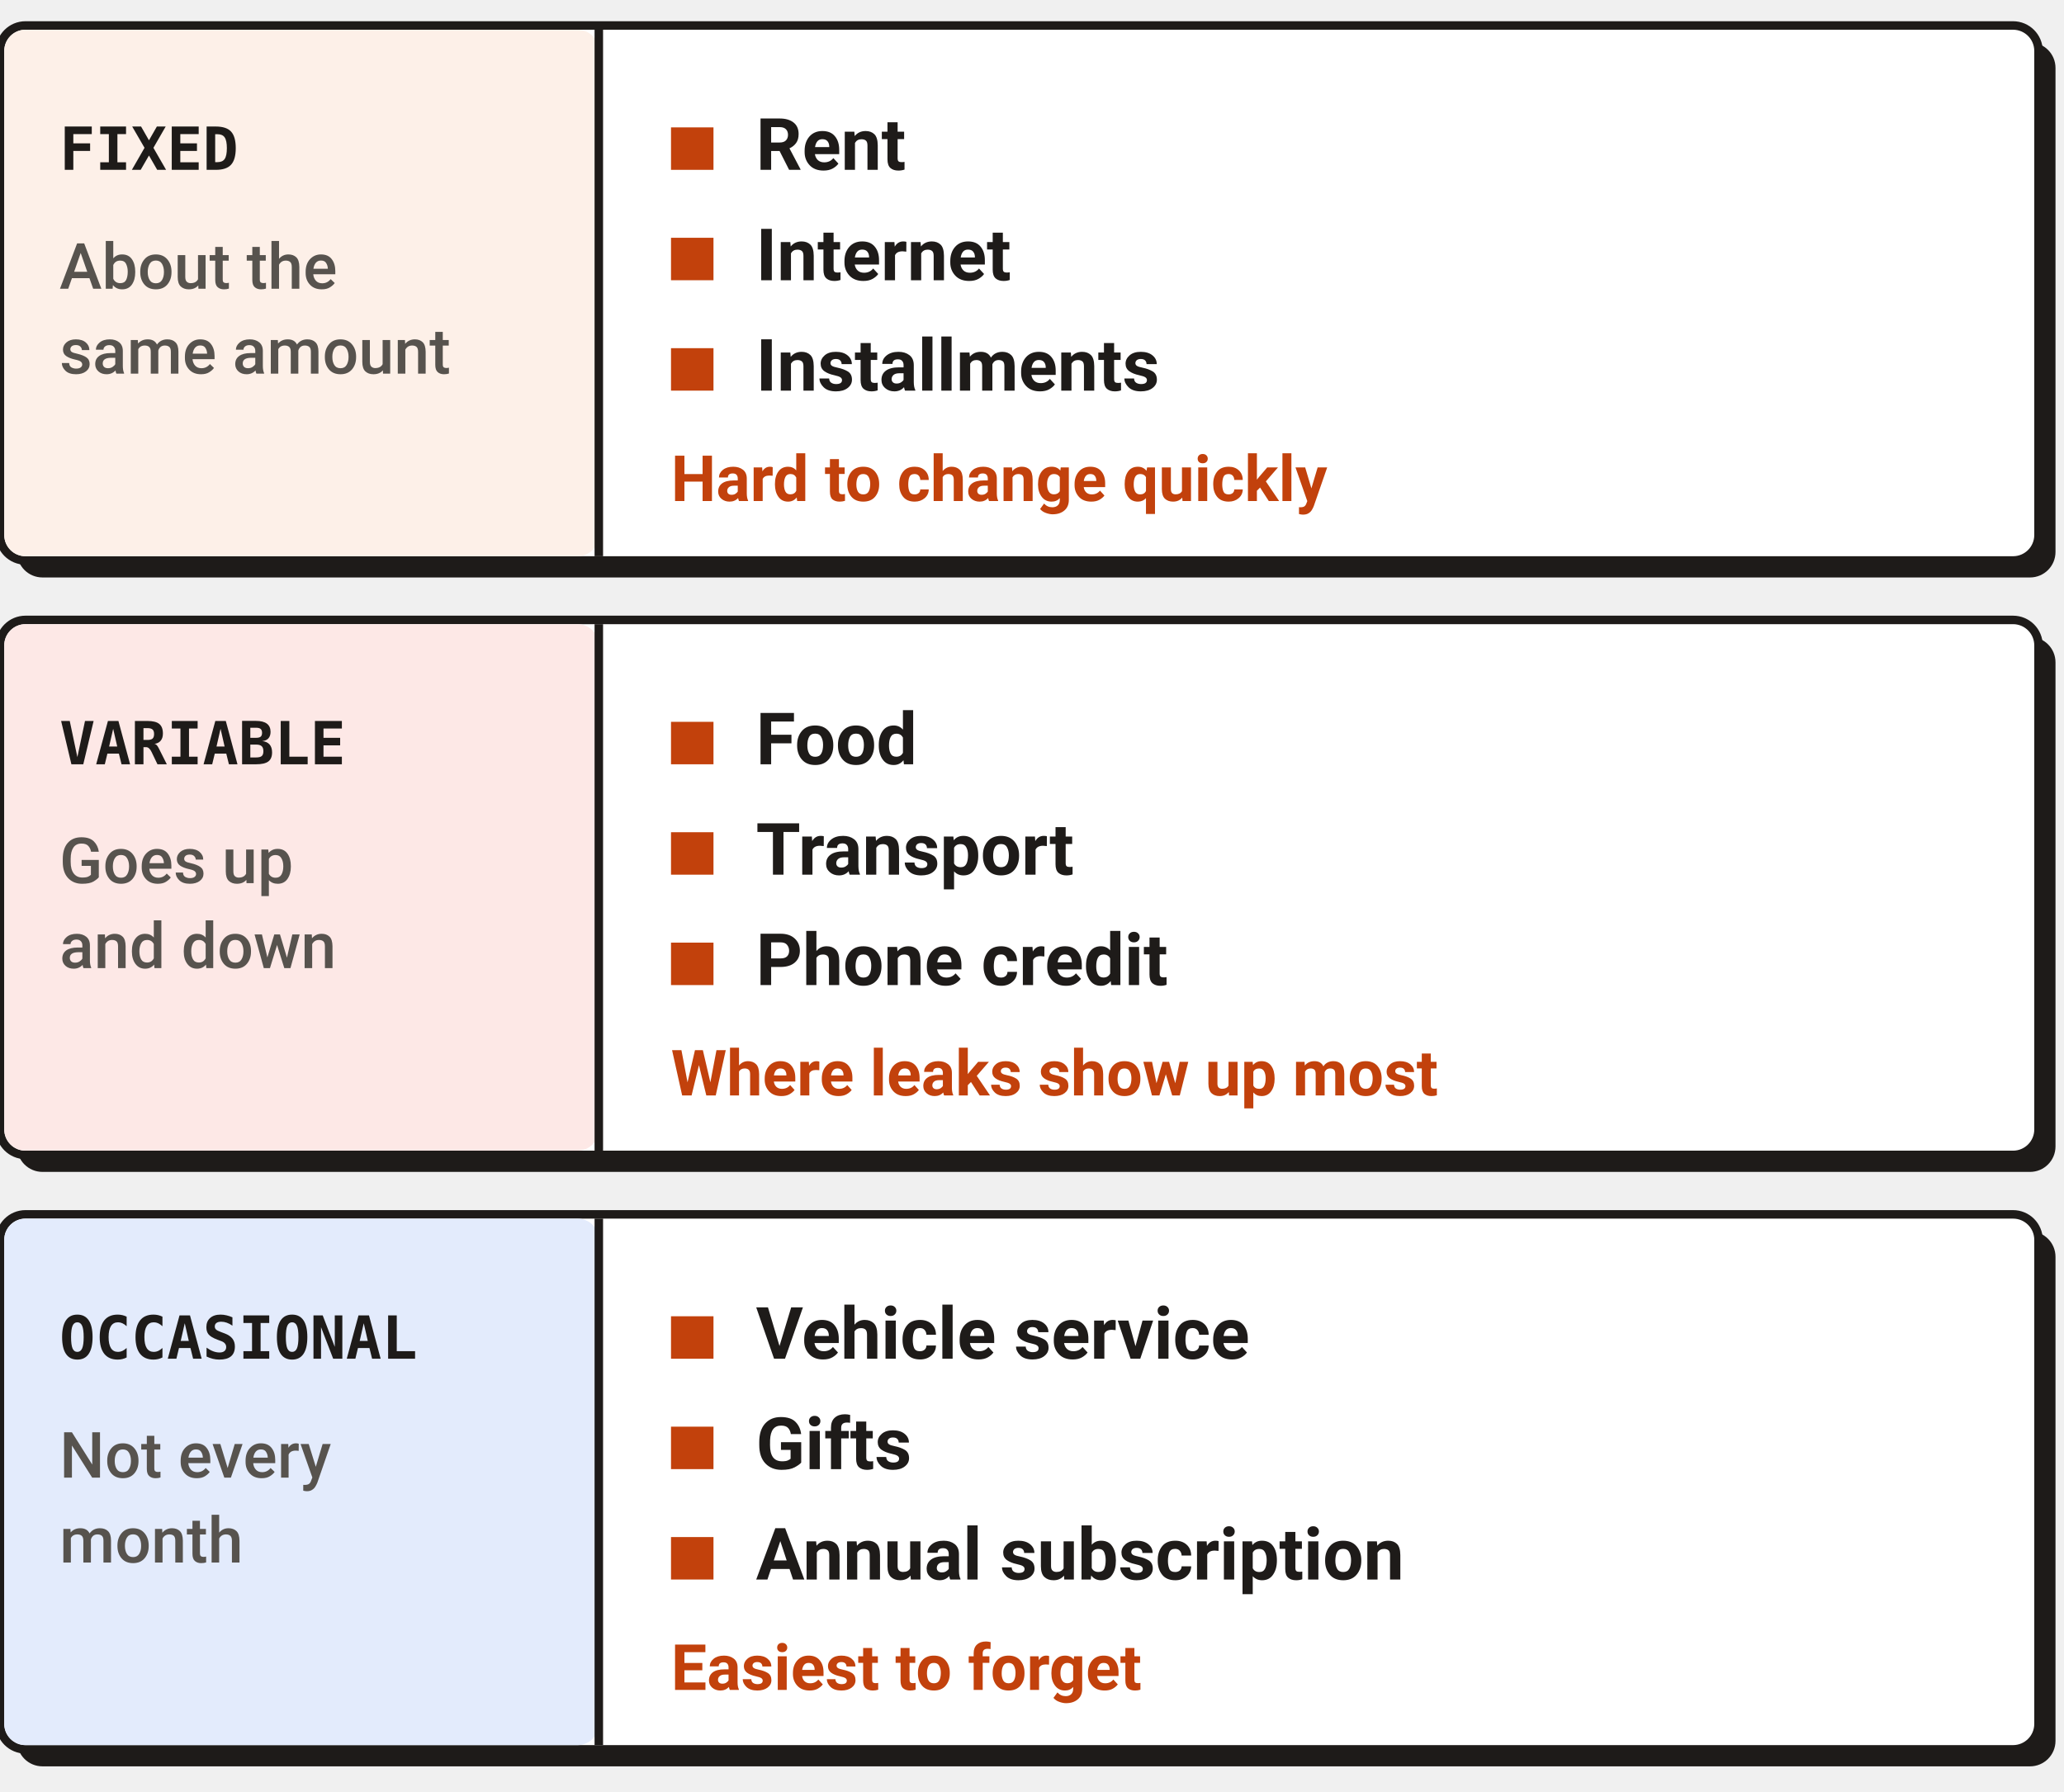
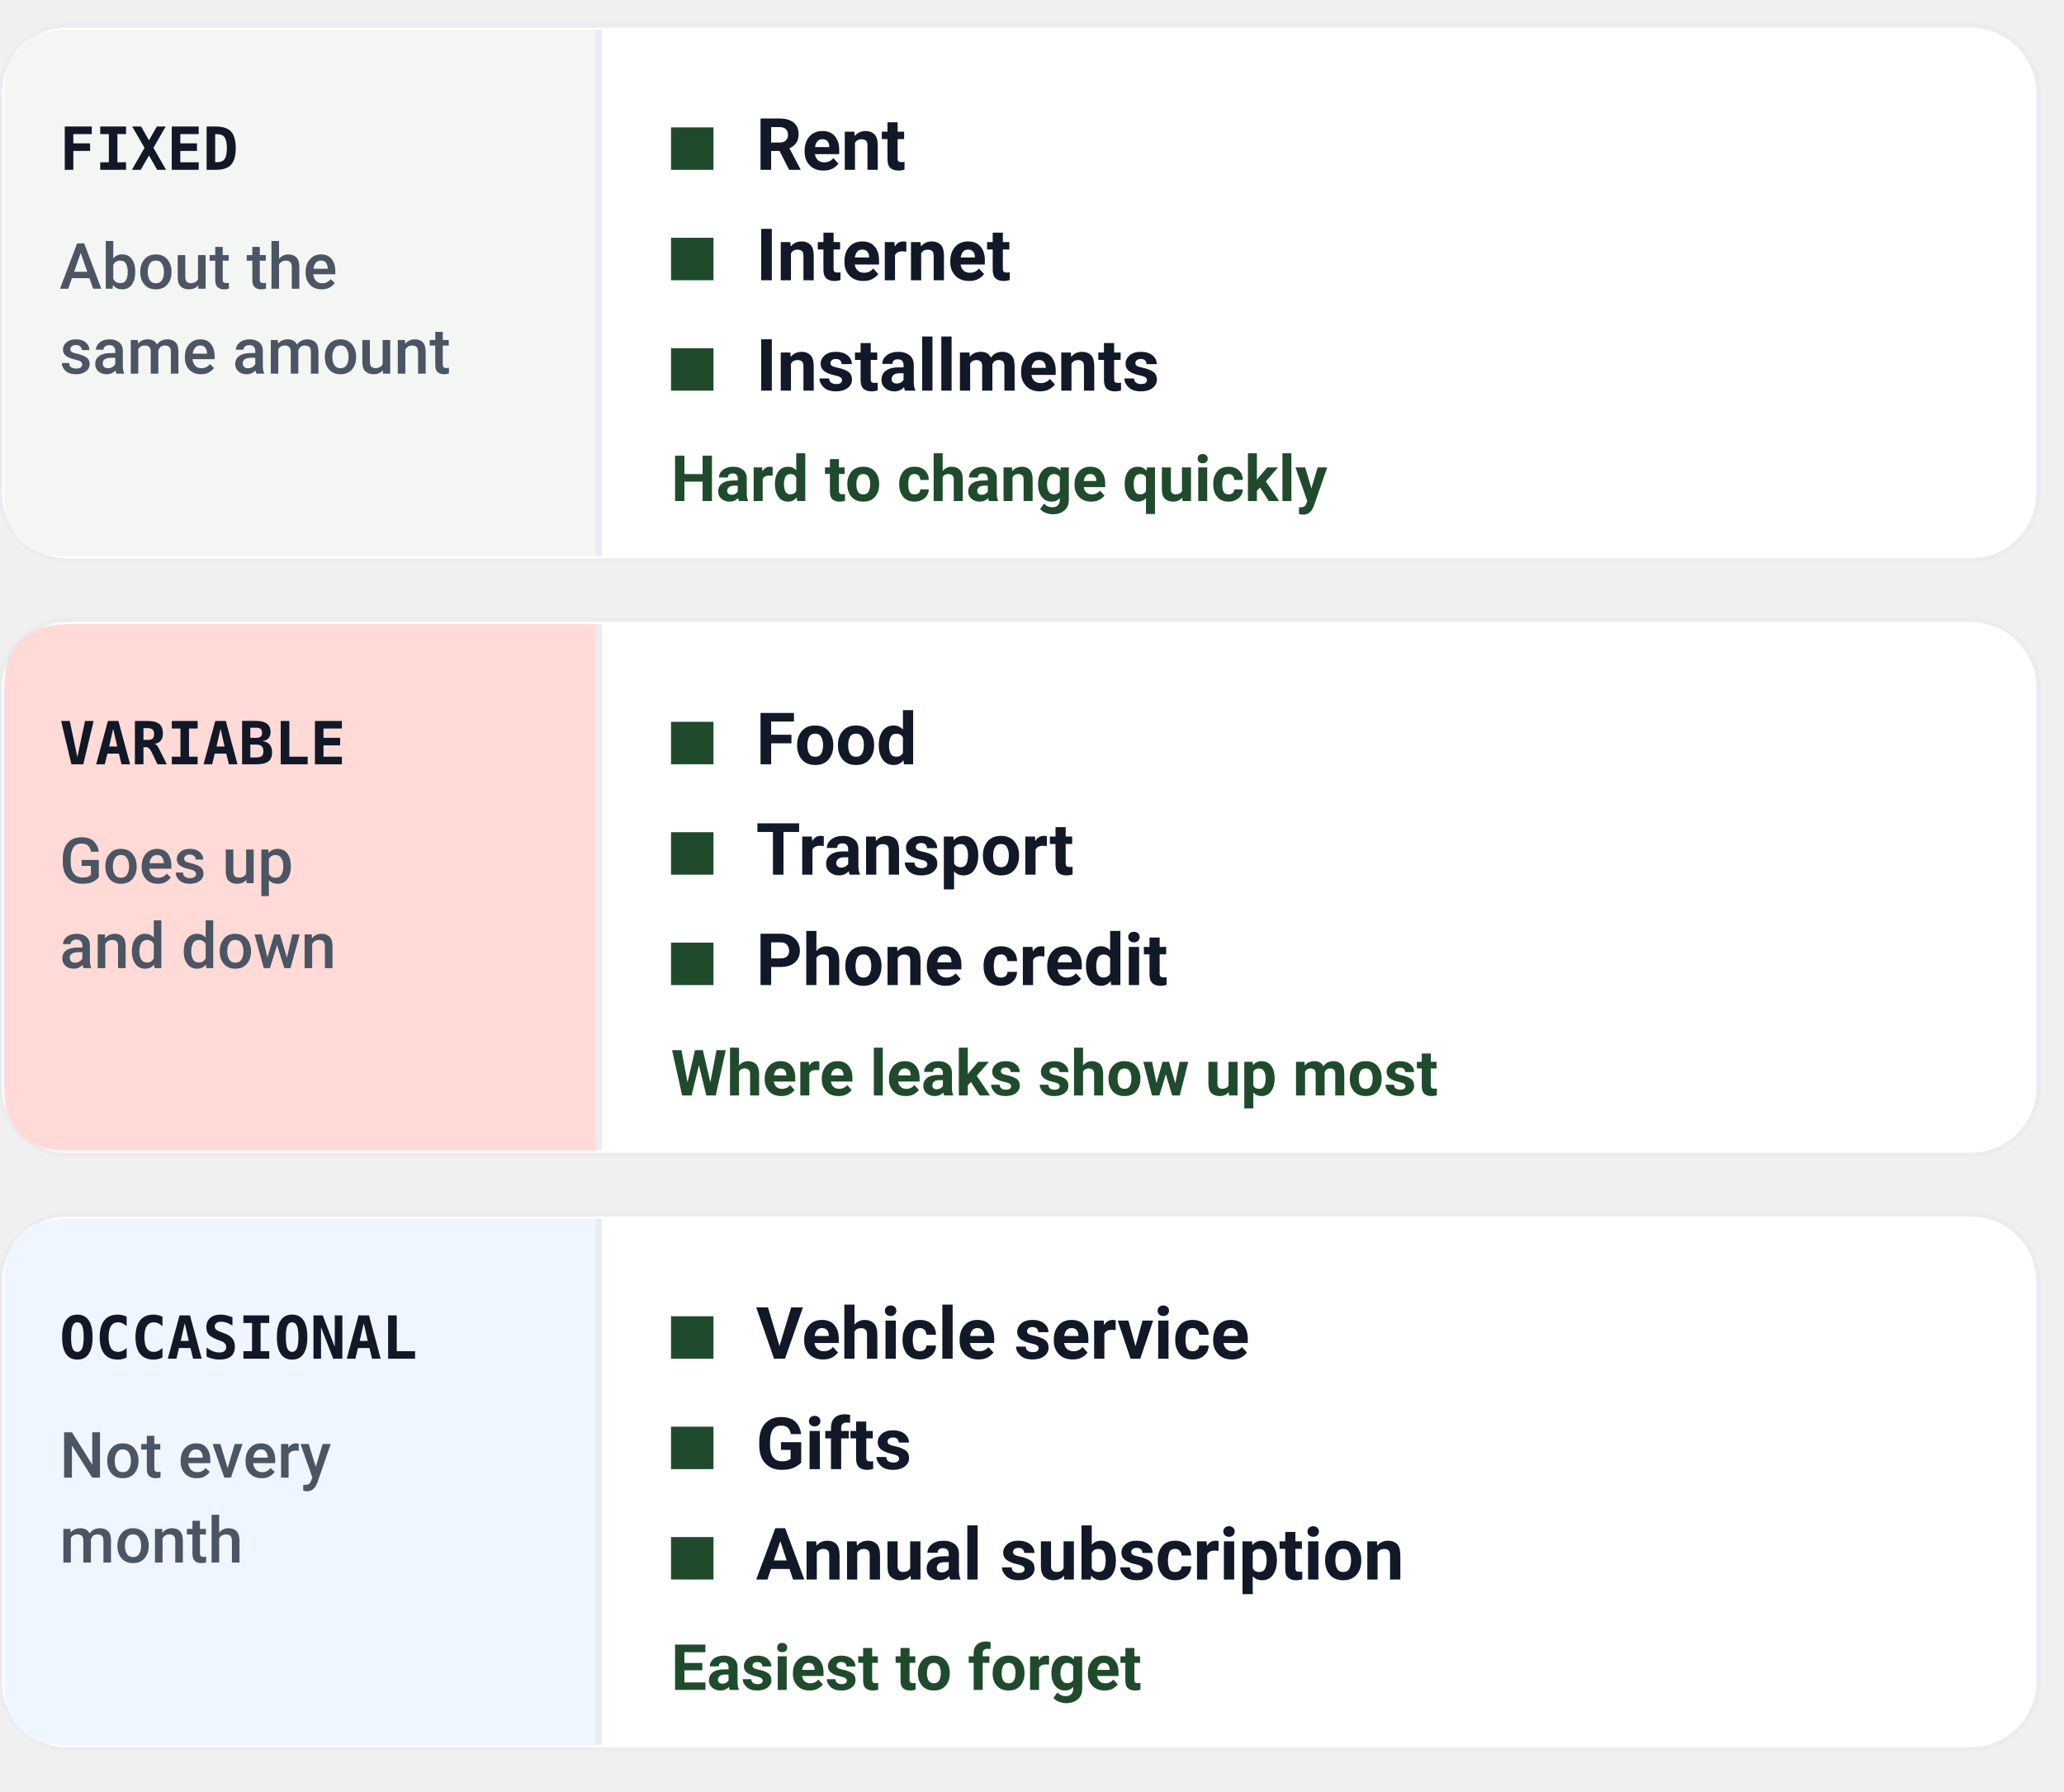
<svg xmlns="http://www.w3.org/2000/svg" width="486" height="422" viewBox="0 0 486 422" role="img" aria-labelledby="t d">
  <style>
- .bg{fill:#fff8f5}.card{fill:#ffffff}.edge{stroke:#1e1b19}.sh{fill:#1e1b19}
- .tx{fill:#1e1b19}.mu{fill:#57534e}.ac{fill:#c2410c}.inc{fill:#15803d}.exp{fill:#b91c1c}.tr{fill:#1d4ed8}
- .f-ac{fill:#c2410c}
- .t-ac{fill:#fdf0e8}.t-in{fill:#dcf2e3}.t-ex{fill:#fde8e6}.t-tr{fill:#e3ebfc}.t-mu{fill:#faf2ee}
- .ln{stroke:#1e1b19;stroke-width:2;fill:none}.ar{fill:#1e1b19}
- text{font-family:ui-sans-serif,system-ui,-apple-system,'Segoe UI',Roboto,sans-serif}
- .m{font-family:ui-monospace,'SFMono-Regular',Menlo,Consolas,monospace}
+ .card{fill:#ffffff}.edge{stroke:#eaecef}
+ .tx{fill:#111827}.mu{fill:#4b5563}.ac{fill:#1f4b2c}.inc{fill:#1f4b2c}.exp{fill:#ba1a1a}.tr{fill:#1d4ed8}
+ .f-ac{fill:#1f4b2c}
+ .t-ac{fill:#f4f6f4}.t-in{fill:#d8e6dc}.t-ex{fill:#ffdad6}.t-tr{fill:#eff6ff}.t-mu{fill:#f3f4f6}
+ .ln{stroke:#eaecef;stroke-width:1.5;fill:none}.ar{fill:#4b5563}
+ text{font-family:'Plus Jakarta Sans',ui-sans-serif,system-ui,-apple-system,'Segoe UI',Roboto,sans-serif}
+ .m{font-family:'Space Mono',ui-monospace,'SFMono-Regular',Menlo,Consolas,monospace}
@media (prefers-color-scheme:dark){
- .card{fill:#2d2823}.edge{stroke:#8a7d6e}.sh{fill:#14120f}
- .tx{fill:#f2ece7}.mu{fill:#a8a29e}.ac{fill:#f46b1c}.inc{fill:#22c55e}.exp{fill:#f87171}.tr{fill:#60a5fa}
- .f-ac{fill:#f46b1c}
- .t-ac{fill:#3d2618}.t-in{fill:#1f3a28}.t-ex{fill:#4a2323}.t-tr{fill:#1f2a44}.t-mu{fill:#1c1916}
- .ln{stroke:#8a7d6e}.ar{fill:#8a7d6e}}
+ .card{fill:#171b18}.edge{stroke:#2a302c}
+ .tx{fill:#eef1ee}.mu{fill:#b8c0ba}.ac{fill:#a2d2a9}.inc{fill:#8fd19e}.exp{fill:#ffb4ab}.tr{fill:#93b4f5}
+ .f-ac{fill:#a2d2a9}
+ .t-ac{fill:#222823}.t-in{fill:#1d3324}.t-ex{fill:#4a2323}.t-tr{fill:#172338}.t-mu{fill:#1a1e1b}
+ .ln{stroke:#2a302c}.ar{fill:#b8c0ba}}
</style>
-   <rect class="sh" x="4" y="10" width="480" height="126" rx="6" />
-   <rect class="card edge" x="0" y="6" width="480" height="126" rx="6" stroke-width="2" />
-   <rect class="t-ac" x="1" y="7" width="140" height="124" rx="5" />
+   <rect class="card edge" x="0" y="6" width="480" height="126" rx="16" stroke-width="1" />
+   <path class="t-ac" d="M141 7H16Q1 7 1 22V116Q1 131 16 131H141Z" />
  <line class="ln" x1="141" y1="7" x2="141" y2="131" />
  <text class="tx m" x="14" y="40" font-size="14" font-weight="700" text-anchor="start">FIXED</text>
  <text class="mu" x="14" y="68" font-size="15" font-weight="500" text-anchor="start">About the</text>
  <text class="mu" x="14" y="88" font-size="15" font-weight="500" text-anchor="start">same amount</text>
  <rect class="f-ac" x="158" y="30" width="10" height="10" />
  <text class="tx" x="178" y="40" font-size="17" font-weight="600" text-anchor="start">Rent</text>
  <rect class="f-ac" x="158" y="56" width="10" height="10" />
  <text class="tx" x="178" y="66" font-size="17" font-weight="600" text-anchor="start">Internet</text>
  <rect class="f-ac" x="158" y="82" width="10" height="10" />
  <text class="tx" x="178" y="92" font-size="17" font-weight="600" text-anchor="start">Installments</text>
  <text class="ac" x="158" y="118" font-size="15" font-weight="700" text-anchor="start">Hard to change quickly</text>
-   <rect class="sh" x="4" y="150" width="480" height="126" rx="6" />
-   <rect class="card edge" x="0" y="146" width="480" height="126" rx="6" stroke-width="2" />
-   <rect class="t-ex" x="1" y="147" width="140" height="124" rx="5" />
+   <rect class="card edge" x="0" y="146" width="480" height="126" rx="16" stroke-width="1" />
+   <path class="t-ex" d="M141 147H16Q1 147 1 162V256Q1 271 16 271H141Z" />
  <line class="ln" x1="141" y1="147" x2="141" y2="271" />
  <text class="tx m" x="14" y="180" font-size="14" font-weight="700" text-anchor="start">VARIABLE</text>
  <text class="mu" x="14" y="208" font-size="15" font-weight="500" text-anchor="start">Goes up</text>
  <text class="mu" x="14" y="228" font-size="15" font-weight="500" text-anchor="start">and down</text>
  <rect class="f-ac" x="158" y="170" width="10" height="10" />
  <text class="tx" x="178" y="180" font-size="17" font-weight="600" text-anchor="start">Food</text>
  <rect class="f-ac" x="158" y="196" width="10" height="10" />
  <text class="tx" x="178" y="206" font-size="17" font-weight="600" text-anchor="start">Transport</text>
  <rect class="f-ac" x="158" y="222" width="10" height="10" />
  <text class="tx" x="178" y="232" font-size="17" font-weight="600" text-anchor="start">Phone credit</text>
  <text class="ac" x="158" y="258" font-size="15" font-weight="700" text-anchor="start">Where leaks show up most</text>
-   <rect class="sh" x="4" y="290" width="480" height="126" rx="6" />
-   <rect class="card edge" x="0" y="286" width="480" height="126" rx="6" stroke-width="2" />
-   <rect class="t-tr" x="1" y="287" width="140" height="124" rx="5" />
+   <rect class="card edge" x="0" y="286" width="480" height="126" rx="16" stroke-width="1" />
+   <path class="t-tr" d="M141 287H16Q1 287 1 302V396Q1 411 16 411H141Z" />
  <line class="ln" x1="141" y1="287" x2="141" y2="411" />
  <text class="tx m" x="14" y="320" font-size="14" font-weight="700" text-anchor="start">OCCASIONAL</text>
  <text class="mu" x="14" y="348" font-size="15" font-weight="500" text-anchor="start">Not every</text>
  <text class="mu" x="14" y="368" font-size="15" font-weight="500" text-anchor="start">month</text>
  <rect class="f-ac" x="158" y="310" width="10" height="10" />
  <text class="tx" x="178" y="320" font-size="17" font-weight="600" text-anchor="start">Vehicle service</text>
  <rect class="f-ac" x="158" y="336" width="10" height="10" />
  <text class="tx" x="178" y="346" font-size="17" font-weight="600" text-anchor="start">Gifts</text>
  <rect class="f-ac" x="158" y="362" width="10" height="10" />
  <text class="tx" x="178" y="372" font-size="17" font-weight="600" text-anchor="start">Annual subscription</text>
  <text class="ac" x="158" y="398" font-size="15" font-weight="700" text-anchor="start">Easiest to forget</text>
</svg>
